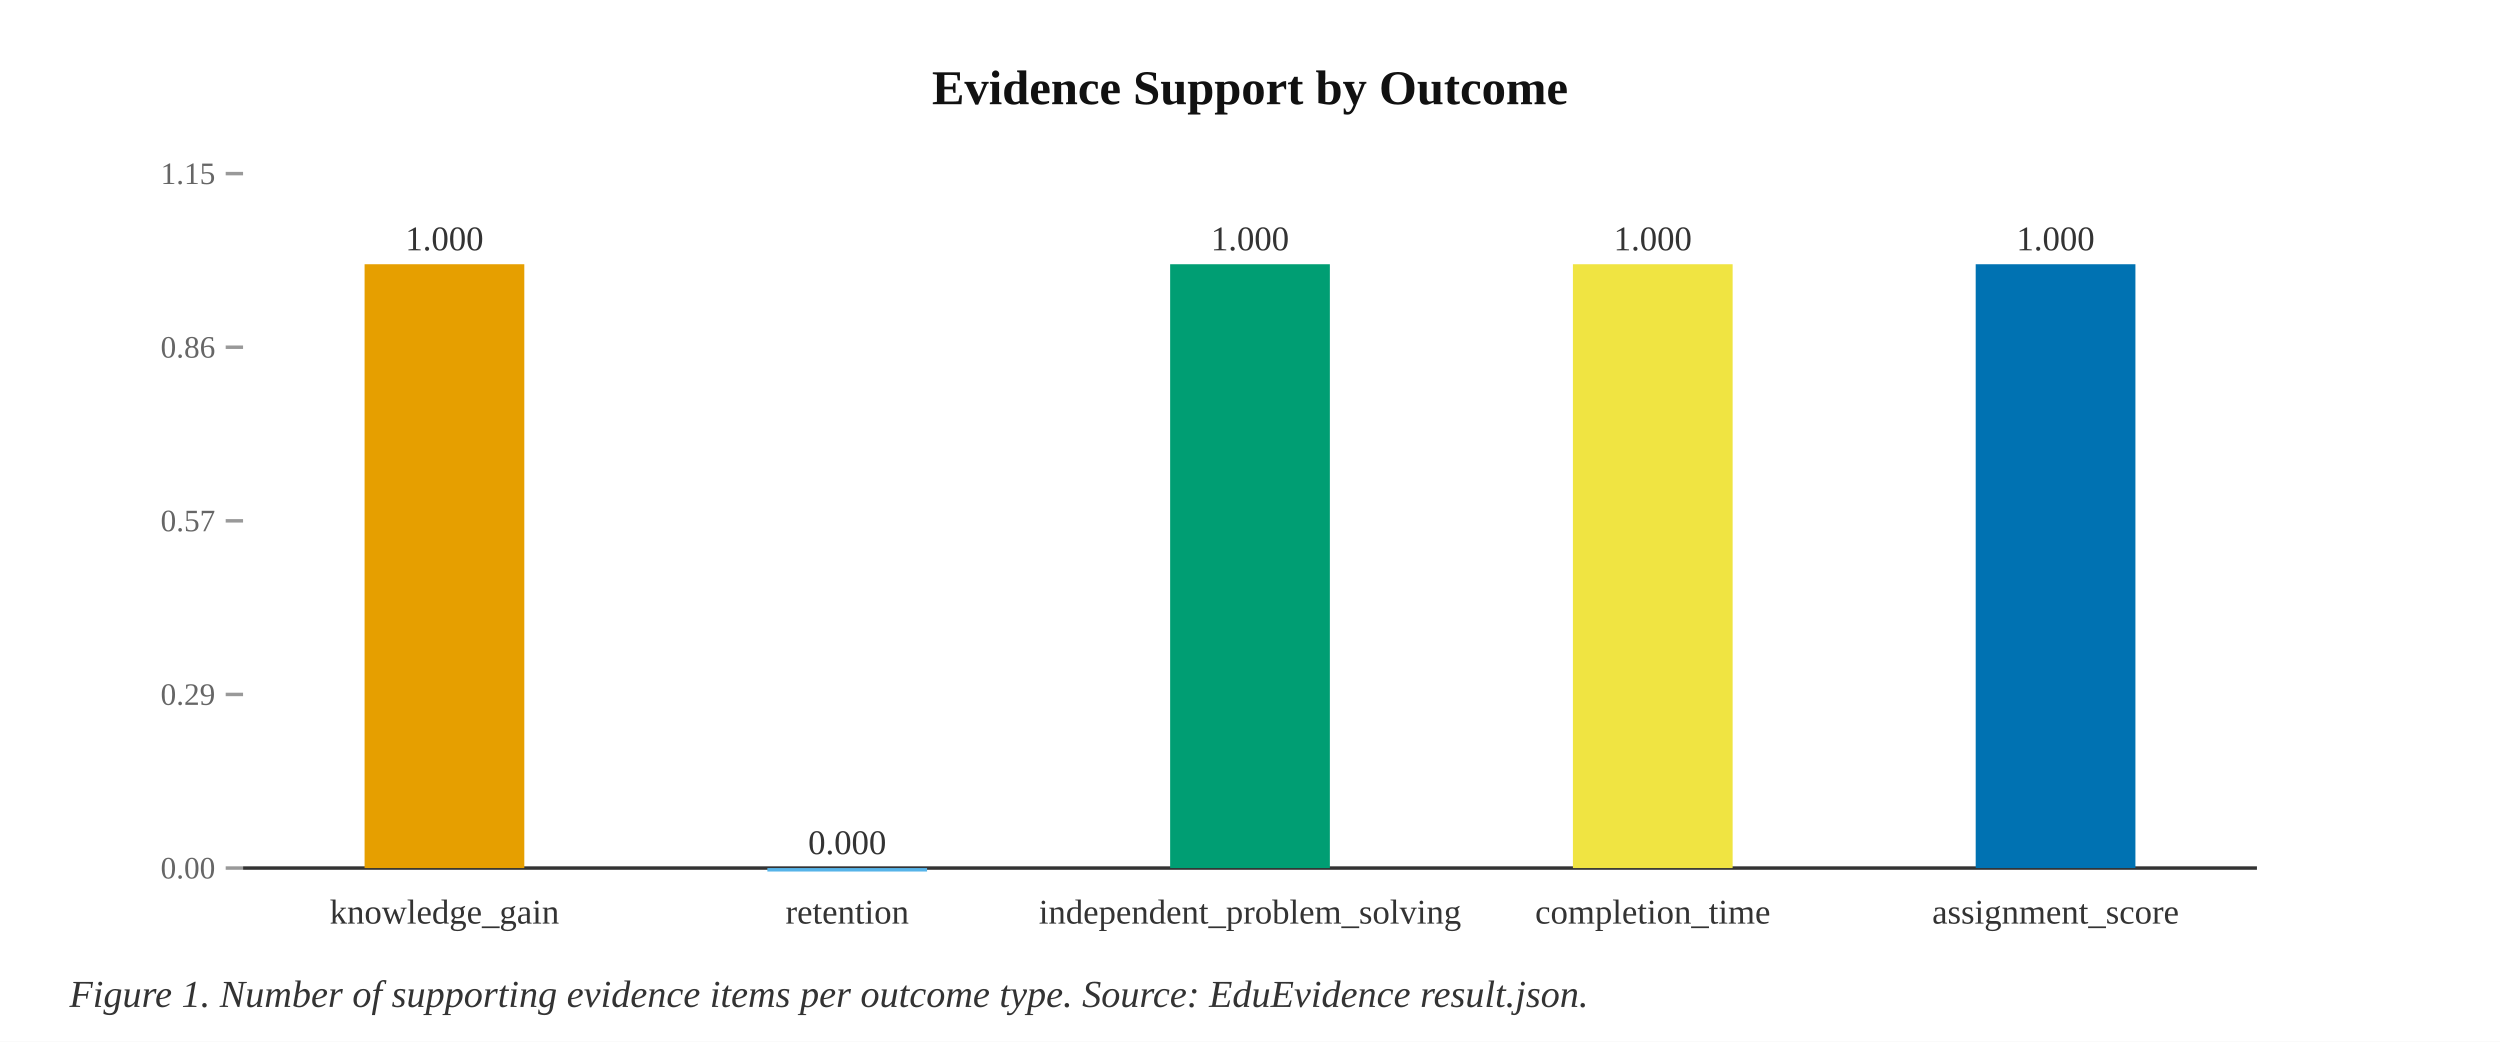
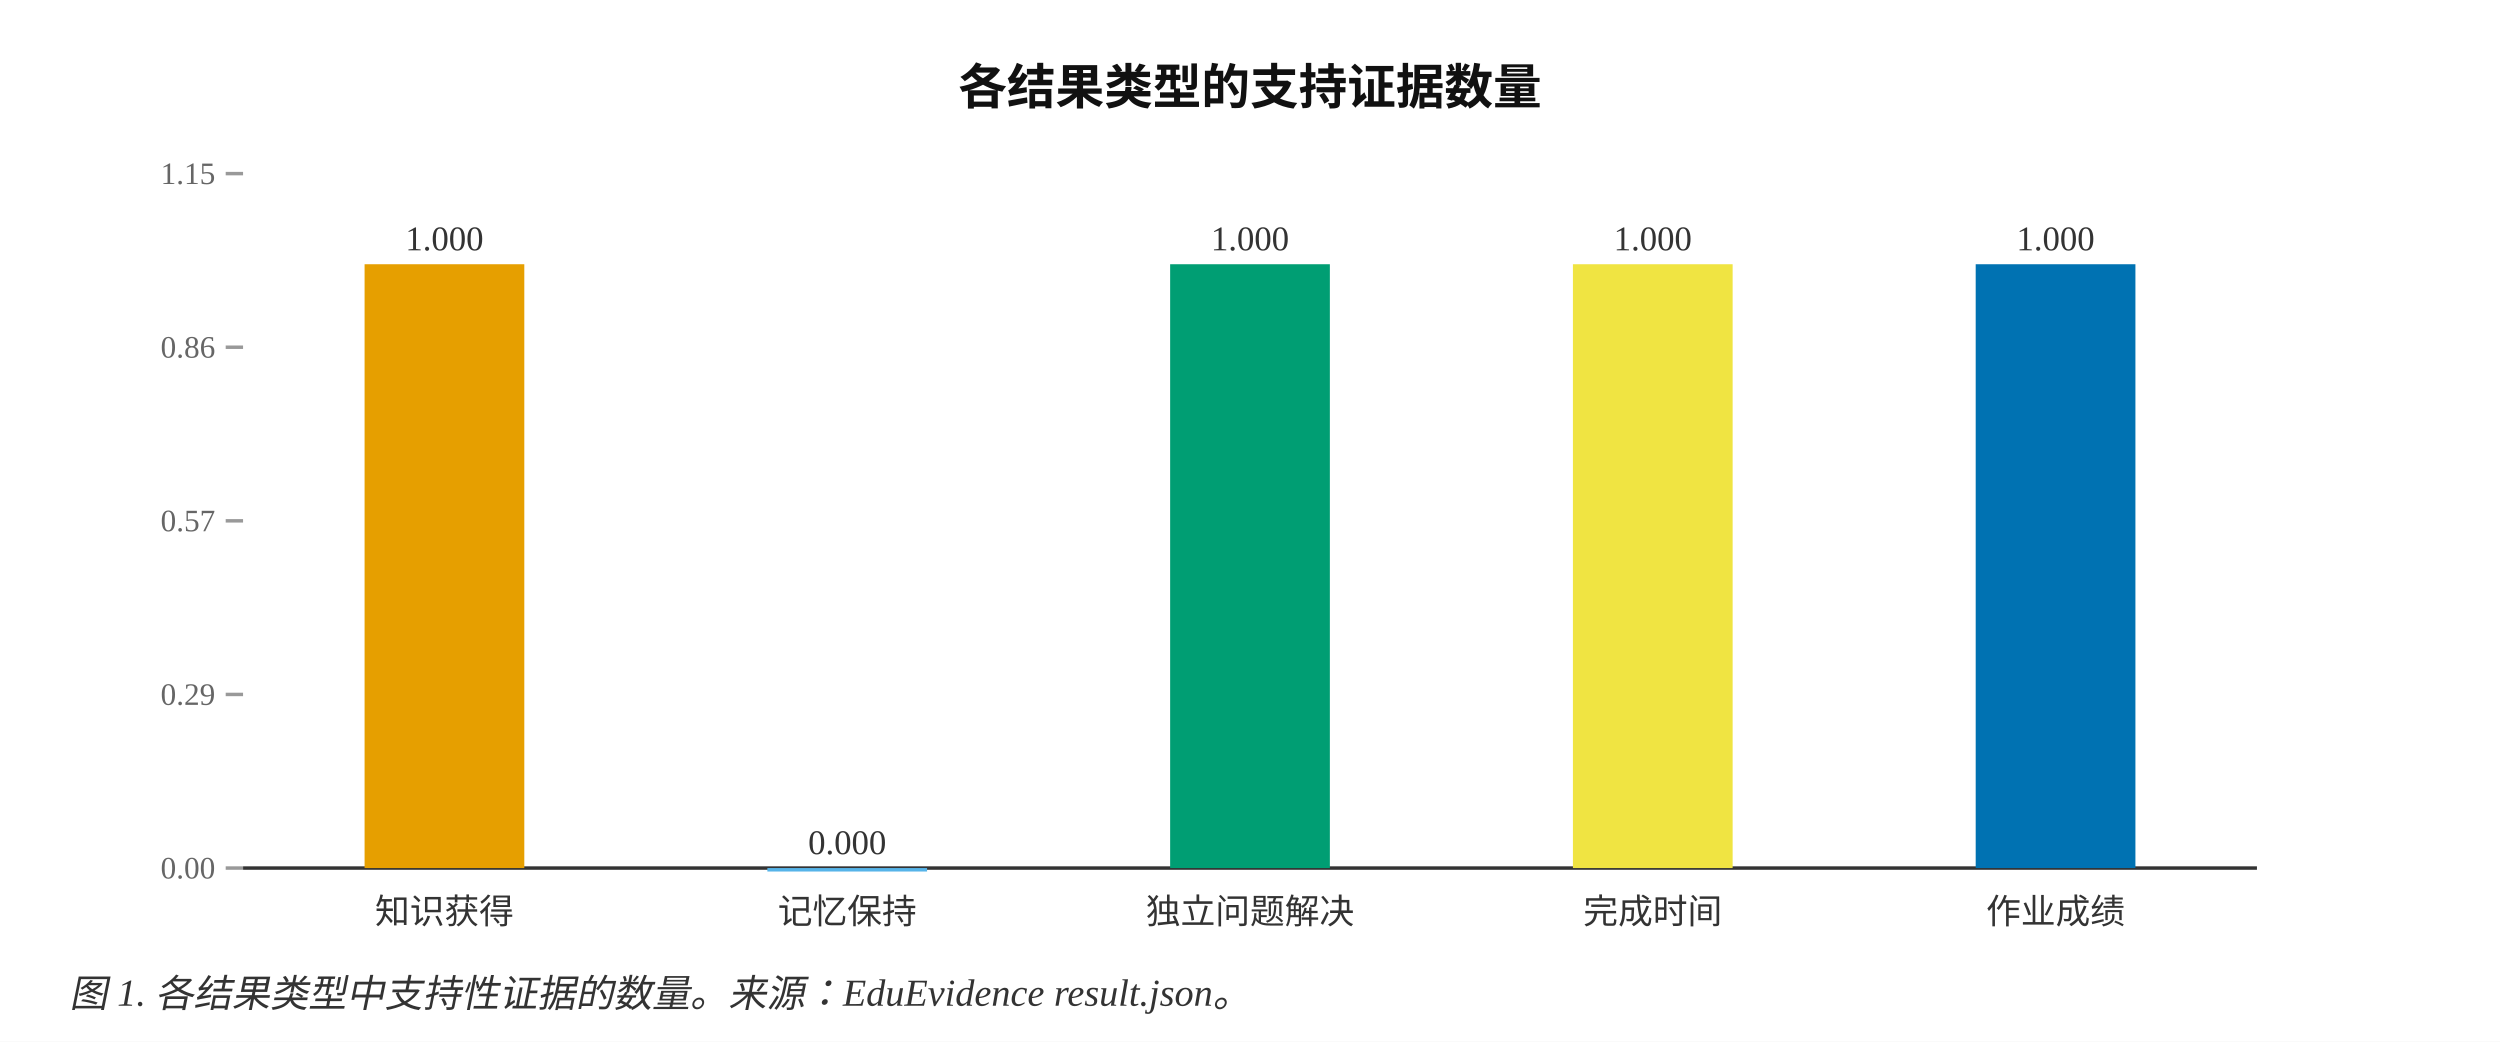
- <svg xmlns="http://www.w3.org/2000/svg" viewBox="0 0 720 300" role="img" aria-label="Figure 1. Number of supporting evidence items per outcome type. Source: EduEvidence result.json.">
+ <svg xmlns="http://www.w3.org/2000/svg" viewBox="0 0 720 300" role="img" aria-label="图 1. 各结果类型中支持性证据的数量。来源：EduEvidence result.json。">
  <rect width="720" height="300" fill="#FFFFFF" />
  <line x1="70" y1="250" x2="650" y2="250" stroke="#333" stroke-width="1" />
  <rect x="105.0" y="76.1" width="46.0" height="173.9" fill="#E69F00" />
-   <text x="128.0" y="266" text-anchor="middle" font-size="10" fill="#333">knowledge_gain</text>
+   <text x="128.0" y="266" text-anchor="middle" font-size="10" fill="#333">知识获得</text>
  <text x="128.0" y="72.1" text-anchor="middle" font-size="10" fill="#333">1.000</text>
  <rect x="221.0" y="250.0" width="46.0" height="1.0" fill="#56B4E9" />
-   <text x="244.0" y="266" text-anchor="middle" font-size="10" fill="#333">retention</text>
+   <text x="244.0" y="266" text-anchor="middle" font-size="10" fill="#333">记忆保持</text>
  <text x="244.0" y="246.0" text-anchor="middle" font-size="10" fill="#333">0.000</text>
  <rect x="337.0" y="76.1" width="46.0" height="173.9" fill="#009E73" />
-   <text x="360.0" y="266" text-anchor="middle" font-size="10" fill="#333">independent_problem_solving</text>
+   <text x="360.0" y="266" text-anchor="middle" font-size="10" fill="#333">独立问题解决</text>
  <text x="360.0" y="72.1" text-anchor="middle" font-size="10" fill="#333">1.000</text>
  <rect x="453.0" y="76.1" width="46.0" height="173.9" fill="#F0E442" />
-   <text x="476.0" y="266" text-anchor="middle" font-size="10" fill="#333">completion_time</text>
+   <text x="476.0" y="266" text-anchor="middle" font-size="10" fill="#333">完成时间</text>
  <text x="476.0" y="72.1" text-anchor="middle" font-size="10" fill="#333">1.000</text>
  <rect x="569.0" y="76.1" width="46.0" height="173.9" fill="#0072B2" />
-   <text x="592.0" y="266" text-anchor="middle" font-size="10" fill="#333">assignment_score</text>
+   <text x="592.0" y="266" text-anchor="middle" font-size="10" fill="#333">作业成绩</text>
  <text x="592.0" y="72.1" text-anchor="middle" font-size="10" fill="#333">1.000</text>
  <line x1="65" y1="250.0" x2="70" y2="250.0" stroke="#999" />
  <text x="62" y="253.0" text-anchor="end" font-size="9" fill="#666">0.00</text>
  <line x1="65" y1="200.0" x2="70" y2="200.0" stroke="#999" />
  <text x="62" y="203.0" text-anchor="end" font-size="9" fill="#666">0.29</text>
  <line x1="65" y1="150.0" x2="70" y2="150.0" stroke="#999" />
  <text x="62" y="153.0" text-anchor="end" font-size="9" fill="#666">0.57</text>
  <line x1="65" y1="100.0" x2="70" y2="100.0" stroke="#999" />
  <text x="62" y="103.0" text-anchor="end" font-size="9" fill="#666">0.86</text>
  <line x1="65" y1="50.0" x2="70" y2="50.0" stroke="#999" />
  <text x="62" y="53.0" text-anchor="end" font-size="9" fill="#666">1.15</text>
-   <text x="360.0" y="30" text-anchor="middle" font-size="14" font-weight="700" fill="#111">Evidence Support by Outcome</text>
-   <text x="20" y="290" font-size="11" fill="#333333" font-style="italic">Figure 1. Number of supporting evidence items per outcome type. Source: EduEvidence result.json.</text>
+   <text x="360.0" y="30" text-anchor="middle" font-size="14" font-weight="700" fill="#111">各结果类型的支持证据数量</text>
+   <text x="20" y="290" font-size="11" fill="#333333" font-style="italic">图 1. 各结果类型中支持性证据的数量。来源：EduEvidence result.json。</text>
</svg>
